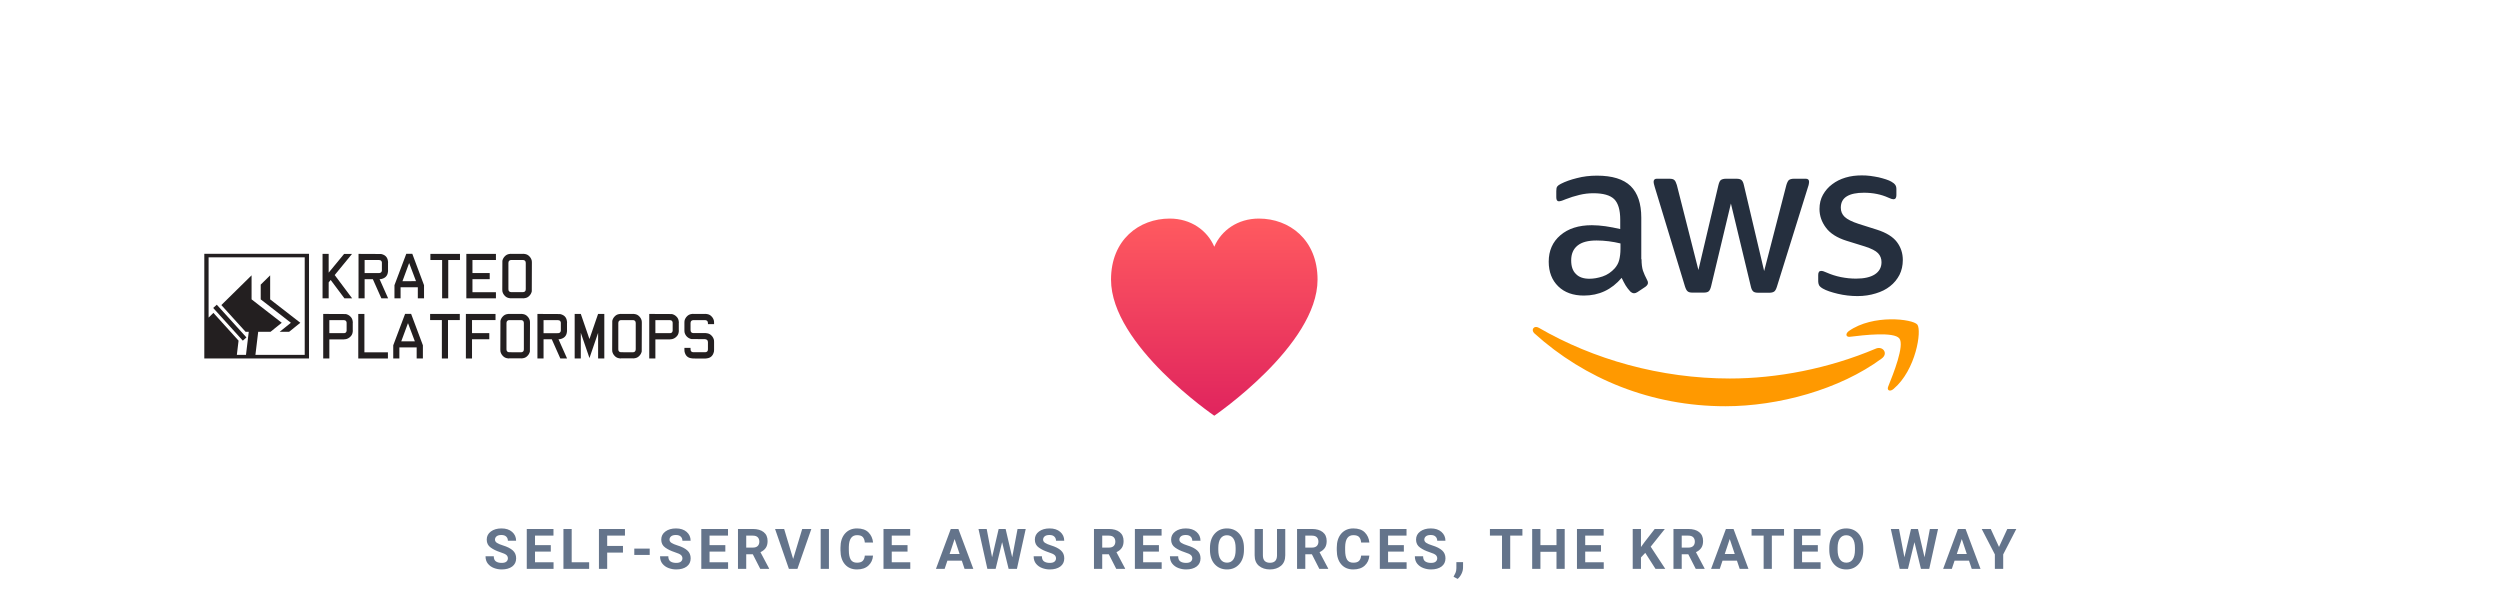
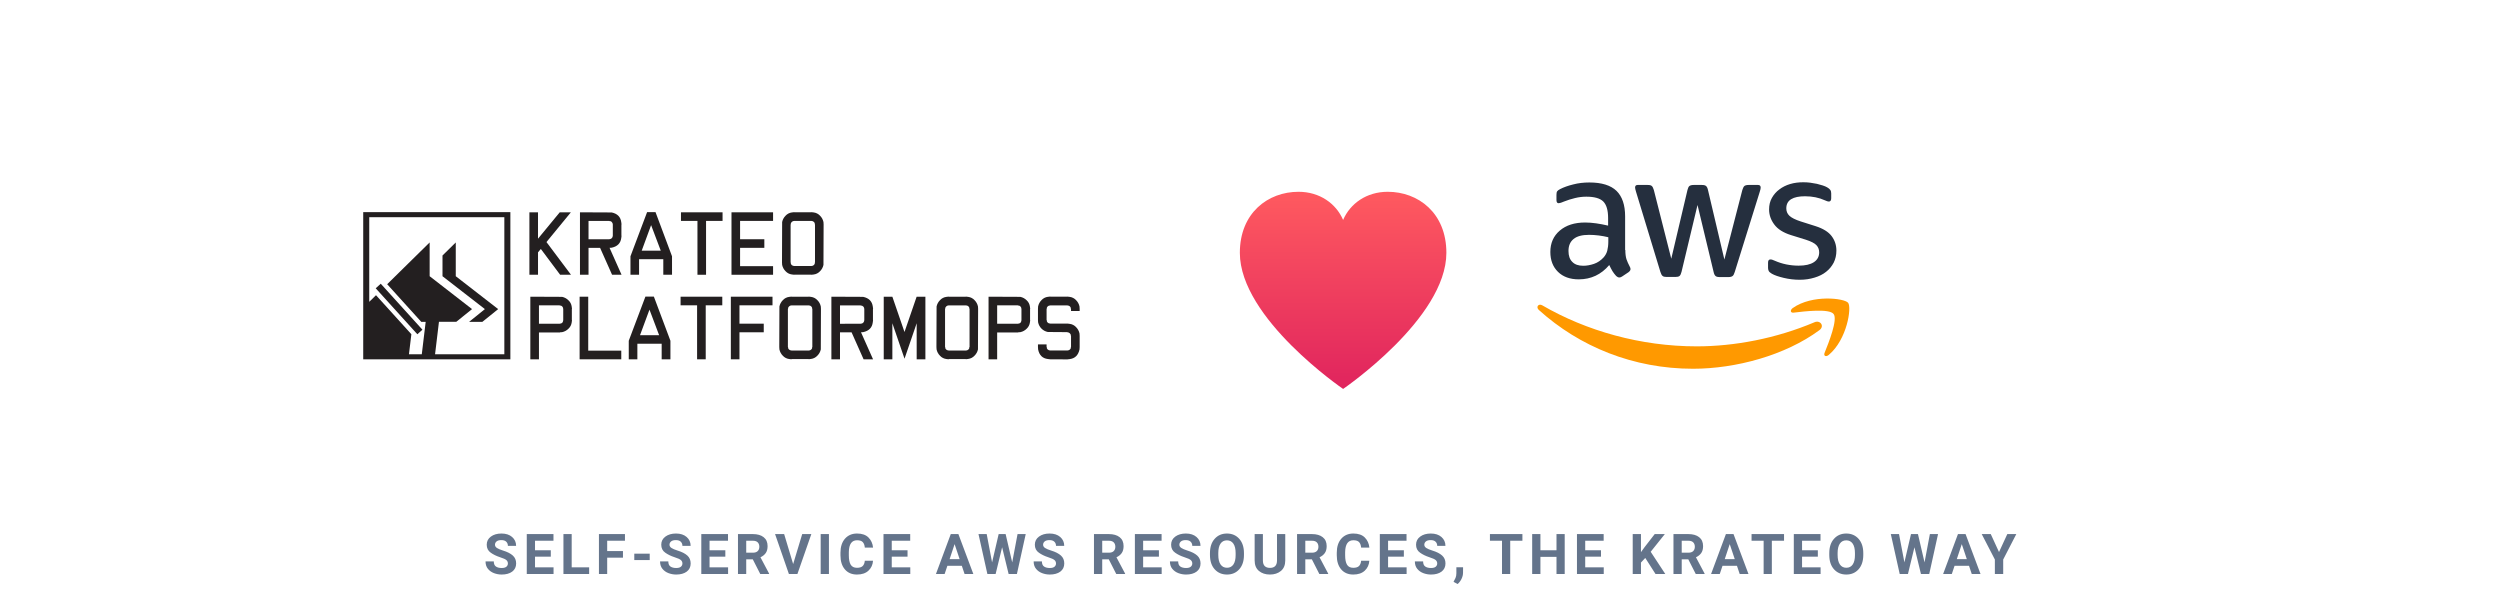
<svg xmlns="http://www.w3.org/2000/svg" viewBox="0 0 980 240" width="980" height="240" role="img" aria-label="Krateo loves AWS">
  <defs>
    <linearGradient id="heart" x1="0" y1="0" x2="0" y2="1">
      <stop offset="0" stop-color="#FF5A5F" />
      <stop offset="1" stop-color="#E0245E" />
    </linearGradient>
  </defs>
-   <svg x="64" y="83.0" width="232" height="74" viewBox="0 0 688.57 219.96" overflow="visible" role="img" aria-label="Krateo">
+   <svg x="120.0" y="60.0" width="325.6" height="104.0" viewBox="0 0 688.57 219.96" overflow="visible" role="img" aria-label="Krateo">
    <defs>
      <style>.cls-1{fill:#231F20;}</style>
    </defs>
    <path class="cls-1" d="M185.08,100.9V49.12h7.13V71l18-21.86h9.23L199.23,73.78l20.33,27.12h-9l-16-21.39-2.34,2.8V100.9Z" />
    <path class="cls-1" d="M253.62,100.9l-9.94-22.32H234.1V100.9H227V49.12l26.3.12q7.12,1.51,7.94,8.07l.24,1.87h-.12v9.34h.12l-.24,1.87q-.81,6.56-7.94,8.07l-1.76.12,9.94,22.32Zm-2.34-29.45,1.05-.24A2.83,2.83,0,0,0,254,69.58l.23-1.06V59.18L254,58.12a2.86,2.86,0,0,0-1.64-1.63l-1.05-.12v-.12H234.1v15.2Z" />
    <path class="cls-1" d="M303.33,100.9h-7.24V88H276V100.9h-7.13V85.59L282.65,49h7l13.67,36.58Zm-9.35-20-8-21.15L278.2,80.91Z" />
    <path class="cls-1" d="M324.41,100.9V56.25H310.74V49.12h34.48v7.13H331.54V100.9Z" />
    <path class="cls-1" d="M352.63,100.9V49.12H387.1v7.13H359.75v15.2h20.11v7.13H359.75V93.77H387.1v7.13Z" />
    <path class="cls-1" d="M404.68,100.9l-2-.24a8.52,8.52,0,0,1-5.2-2.68,10.39,10.39,0,0,1-2.86-5.26l-.12-2,.12-33.54a10.35,10.35,0,0,1,2.86-5.26,8.59,8.59,0,0,1,5.2-2.69l2-.23v.11h14.14V49l2,.23a8.62,8.62,0,0,1,5.2,2.69,10.35,10.35,0,0,1,2.86,5.26l.12,2-.12,33.54A10.39,10.39,0,0,1,426,98a8.55,8.55,0,0,1-5.2,2.68l-2,.24v-.12H404.68Zm14.14-7.25,1.17-.23a2.88,2.88,0,0,0,1.63-1.52l.12-1.17h.12V59.18h-.12l-.12-1.06A2.84,2.84,0,0,0,420,56.49l-1.17-.24H404.68l-1.17.24a3.37,3.37,0,0,0-1.64,1.63l-.11,1.06h-.12V90.73h.12l.11,1.17a2.85,2.85,0,0,0,1.64,1.52l1.17.23Z" />
    <polygon class="cls-1" points="135.09 139.93 146.09 139.93 159.18 129.38 124.03 102.11 124.03 74.11 113.03 84.93 113.03 102.11 148.18 129.38 135.09 139.93" />
    <polygon class="cls-1" points="90.9 148.81 92.19 150.23 96.38 146.44 95.09 145.02 63.29 109.93 61.84 108.33 57.66 112.12 59.11 113.72 90.9 148.81" />
    <path class="cls-1" d="M47.3,49V171h122V49Zm117,117.8H106.86l3.23-26.88h14.35l13.09-10.55-35.15-27.27v-28L67.16,108.74l28.26,31.19h3.67l-3.23,26.88H85.22l2-16.61L57.9,117.85l-5.6,5.5V53.15h112Z" />
    <path class="cls-1" d="M185.85,171V119.09l26.34.12a10.32,10.32,0,0,1,5.27,2.87,8.56,8.56,0,0,1,2.69,5.21l.24,2h-.12v9.25h.12l-.24,1.87a8.56,8.56,0,0,1-2.69,5.21,10.4,10.4,0,0,1-5.27,2.87l-1.75.11v.12H193V171Zm24.35-29.51,1.06-.23a2.2,2.2,0,0,0,1.64-1.64l.23-1.05v-9.25l-.23-1.17a2.85,2.85,0,0,0-1.64-1.64l-1.06-.12v-.12H193v15.22Z" />
    <path class="cls-1" d="M226.71,171V119.09h7.14v44.72h27.4V171Z" />
    <path class="cls-1" d="M302,171h-7.26V158.08H274.59V171h-7.14V155.62L281.27,119h7L302,155.62Zm-9.37-20-8-21.19-7.84,21.19Z" />
    <path class="cls-1" d="M324.11,171V126.23H310.42v-7.14H345v7.14H331.26V171Z" />
    <path class="cls-1" d="M352.09,171V119.09h34.54v7.14H359.24v15.22h20.13v7.14H359.24V171Z" />
    <path class="cls-1" d="M402.44,171l-2-.24a8.54,8.54,0,0,1-5.21-2.69,10.32,10.32,0,0,1-2.87-5.27l-.12-2,.12-33.6a10.32,10.32,0,0,1,2.87-5.27,8.54,8.54,0,0,1,5.21-2.69l2-.24v.12H416.6V119l2,.24a8.56,8.56,0,0,1,5.21,2.69,10.4,10.4,0,0,1,2.87,5.27l.12,2-.12,33.6A10.4,10.4,0,0,1,423.8,168a8.56,8.56,0,0,1-5.21,2.69l-2,.24v-.12H402.44Zm14.16-7.26,1.17-.24a2.86,2.86,0,0,0,1.64-1.52l.12-1.17h.12V129.16h-.12l-.12-1a2.82,2.82,0,0,0-1.64-1.64l-1.17-.24H402.44l-1.17.24a3.31,3.31,0,0,0-1.64,1.64l-.12,1h-.12v31.61h.12l.12,1.17a2.8,2.8,0,0,0,1.64,1.52l1.17.24Z" />
    <path class="cls-1" d="M462.14,171l-9.95-22.37h-9.6V171h-7.14V119.09l26.34.12q7.14,1.52,8,8.08l.24,1.87h-.12v9.37H470l-.24,1.87q-.81,6.56-8,8.08l-1.76.11L470,171Zm-2.34-29.51,1.06-.23a2.83,2.83,0,0,0,1.63-1.64l.24-1.05v-9.37l-.24-1a2.83,2.83,0,0,0-1.63-1.64l-1.06-.12v-.12H442.59v15.22Z" />
    <path class="cls-1" d="M506.16,171V141.1l-10.07,29.39L486,141.1V171h-7.15V119.09H486l10.06,29.27,10.07-29.27h7.26V171Z" />
    <path class="cls-1" d="M532.74,171l-2-.24a8.56,8.56,0,0,1-5.21-2.69,10.4,10.4,0,0,1-2.87-5.27l-.12-2,.12-33.6a10.4,10.4,0,0,1,2.87-5.27,8.56,8.56,0,0,1,5.21-2.69l2-.24v.12H546.9V119l2,.24a8.56,8.56,0,0,1,5.21,2.69,10.32,10.32,0,0,1,2.87,5.27l.12,2-.12,33.6A10.32,10.32,0,0,1,554.1,168a8.56,8.56,0,0,1-5.21,2.69l-2,.24v-.12H532.74Zm14.16-7.26,1.17-.24a2.86,2.86,0,0,0,1.64-1.52l.12-1.17H550V129.16h-.12l-.12-1a2.82,2.82,0,0,0-1.64-1.64l-1.17-.24H532.74l-1.17.24a3.31,3.31,0,0,0-1.64,1.64l-.12,1h-.12v31.61h.12l.12,1.17a2.8,2.8,0,0,0,1.64,1.52l1.17.24Z" />
    <path class="cls-1" d="M565.75,171V119.09l26.34.12a10.32,10.32,0,0,1,5.27,2.87,8.56,8.56,0,0,1,2.69,5.21l.24,2h-.12v9.25h.12l-.24,1.87a8.56,8.56,0,0,1-2.69,5.21,10.4,10.4,0,0,1-5.27,2.87l-1.75.11v.12H572.89V171Zm24.35-29.51,1.06-.23a2.2,2.2,0,0,0,1.64-1.64l.23-1.05v-9.25l-.23-1.17a2.85,2.85,0,0,0-1.64-1.64l-1.06-.12v-.12H572.89v15.22Z" />
    <path class="cls-1" d="M616.91,171l-2-.24q-6.67-.81-8.08-8l-.11-2v-2.11h7.14v2.11H614l.11,1.17a2.82,2.82,0,0,0,1.64,1.52l1.17.24h14.17l1.17-.24a2.82,2.82,0,0,0,1.64-1.52l.12-1.17h.11v-9.25H634l-.12-1.05a3.35,3.35,0,0,0-1.64-1.64l-1.17-.24v-.11l-16.16-.12a10.25,10.25,0,0,1-8.08-8.08l-.11-1.87v-9.25l.11-2a10.4,10.4,0,0,1,2.87-5.27,8.56,8.56,0,0,1,5.21-2.69l2-.24v.12h14.17V119l2,.24a8.56,8.56,0,0,1,5.21,2.69,10.4,10.4,0,0,1,2.87,5.27l.12,2v1.76h-7.15v-1.76H634l-.12-1a2.82,2.82,0,0,0-1.64-1.64l-1.17-.24H616.91l-1.17.24a2.81,2.81,0,0,0-1.64,1.64l-.11,1h-.12v9.25H614l.11,1.05a2.82,2.82,0,0,0,1.64,1.64l1.17.24h14.4l1.76.23a8.56,8.56,0,0,1,5.21,2.69,10.4,10.4,0,0,1,2.87,5.27l.12,2v9.25l-.12,2q-1.53,7.14-8.08,8l-2,.24Z" />
  </svg>
-   <g transform="translate(430,82) scale(0.92)">
+   <g transform="translate(480.5,71.5) scale(0.92)">
    <path d="M50 88 C50 88 6 58 6 30 C6 13 18 4 31 4 C40 4 47 9 50 16 C53 9 60 4 69 4 C82 4 94 13 94 30 C94 58 50 88 50 88 Z" fill="url(#heart)" />
  </g>
-   <svg x="600" y="68.0" width="153" height="92" viewBox="0 0 304 182" overflow="visible" role="img" aria-label="Amazon Web Services">
+   <svg x="602.0" y="71.0" width="123.6" height="74.0" viewBox="0 0 304 182" overflow="visible" role="img" aria-label="Amazon Web Services">
    <style type="text/css">
	.st0{fill:#252F3E;}
	.st1{fill-rule:evenodd;clip-rule:evenodd;fill:#FF9900;}
</style>
    <g>
      <path class="st0" d="M86.4,66.4c0,3.7,0.4,6.7,1.1,8.9c0.8,2.2,1.8,4.6,3.2,7.2c0.5,0.8,0.7,1.6,0.7,2.3c0,1-0.6,2-1.9,3l-6.3,4.2   c-0.9,0.6-1.8,0.9-2.6,0.9c-1,0-2-0.5-3-1.4C76.2,90,75,88.4,74,86.8c-1-1.7-2-3.6-3.1-5.9c-7.8,9.2-17.6,13.8-29.4,13.8   c-8.4,0-15.1-2.4-20-7.2c-4.9-4.8-7.4-11.2-7.4-19.2c0-8.5,3-15.4,9.1-20.6c6.1-5.2,14.2-7.8,24.5-7.8c3.4,0,6.9,0.3,10.6,0.8   c3.7,0.5,7.5,1.3,11.5,2.2v-7.3c0-7.6-1.6-12.9-4.7-16c-3.2-3.1-8.6-4.6-16.3-4.6c-3.5,0-7.1,0.4-10.8,1.3c-3.7,0.9-7.3,2-10.8,3.4   c-1.6,0.7-2.8,1.1-3.5,1.3c-0.7,0.2-1.2,0.3-1.6,0.3c-1.4,0-2.1-1-2.1-3.1v-4.9c0-1.6,0.2-2.8,0.7-3.5c0.5-0.7,1.4-1.4,2.8-2.1   c3.5-1.8,7.7-3.3,12.6-4.5c4.9-1.3,10.1-1.9,15.6-1.9c11.9,0,20.6,2.7,26.2,8.1c5.5,5.4,8.3,13.6,8.3,24.6V66.4z M45.8,81.6   c3.3,0,6.7-0.6,10.3-1.8c3.6-1.2,6.8-3.4,9.5-6.4c1.6-1.9,2.8-4,3.4-6.4c0.6-2.4,1-5.3,1-8.7v-4.2c-2.9-0.7-6-1.3-9.2-1.7   c-3.2-0.4-6.3-0.6-9.4-0.6c-6.7,0-11.6,1.3-14.9,4c-3.3,2.7-4.9,6.5-4.9,11.5c0,4.7,1.2,8.2,3.7,10.6   C37.7,80.4,41.2,81.6,45.8,81.6z M126.1,92.4c-1.8,0-3-0.3-3.8-1c-0.8-0.6-1.5-2-2.1-3.9L96.7,10.2c-0.6-2-0.9-3.3-0.9-4   c0-1.6,0.8-2.5,2.4-2.5h9.8c1.9,0,3.2,0.3,3.9,1c0.8,0.6,1.4,2,2,3.9l16.8,66.2l15.6-66.2c0.5-2,1.1-3.3,1.9-3.9c0.8-0.6,2.2-1,4-1   h8c1.9,0,3.2,0.3,4,1c0.8,0.6,1.5,2,1.9,3.9l15.8,67l17.3-67c0.6-2,1.3-3.3,2-3.9c0.8-0.6,2.1-1,3.9-1h9.3c1.6,0,2.5,0.8,2.5,2.5   c0,0.5-0.1,1-0.2,1.6c-0.1,0.6-0.3,1.4-0.7,2.5l-24.1,77.3c-0.6,2-1.3,3.3-2.1,3.9c-0.8,0.6-2.1,1-3.8,1h-8.6c-1.9,0-3.2-0.3-4-1   c-0.8-0.7-1.5-2-1.9-4L156,23l-15.4,64.4c-0.5,2-1.1,3.3-1.9,4c-0.8,0.7-2.2,1-4,1H126.1z M254.6,95.1c-5.2,0-10.4-0.6-15.4-1.8   c-5-1.2-8.9-2.5-11.5-4c-1.6-0.9-2.7-1.9-3.1-2.8c-0.4-0.9-0.6-1.9-0.6-2.8v-5.1c0-2.1,0.8-3.1,2.3-3.1c0.6,0,1.2,0.1,1.8,0.3   c0.6,0.2,1.5,0.6,2.5,1c3.4,1.5,7.1,2.7,11,3.5c4,0.8,7.9,1.2,11.9,1.2c6.3,0,11.2-1.1,14.6-3.3c3.4-2.2,5.2-5.4,5.2-9.5   c0-2.8-0.9-5.1-2.7-7c-1.8-1.9-5.2-3.6-10.1-5.2L246,52c-7.3-2.3-12.7-5.7-16-10.2c-3.3-4.4-5-9.3-5-14.5c0-4.2,0.9-7.9,2.7-11.1   c1.8-3.2,4.2-6,7.2-8.2c3-2.3,6.4-4,10.4-5.2c4-1.2,8.2-1.7,12.6-1.7c2.2,0,4.5,0.1,6.7,0.4c2.3,0.3,4.4,0.7,6.5,1.1   c2,0.5,3.9,1,5.7,1.6c1.8,0.6,3.2,1.2,4.2,1.8c1.4,0.8,2.4,1.6,3,2.5c0.6,0.8,0.9,1.9,0.9,3.3v4.7c0,2.1-0.8,3.2-2.3,3.2   c-0.8,0-2.1-0.4-3.8-1.2c-5.7-2.6-12.1-3.9-19.2-3.9c-5.7,0-10.2,0.9-13.3,2.8c-3.1,1.9-4.7,4.8-4.7,8.9c0,2.8,1,5.2,3,7.1   c2,1.9,5.7,3.8,11,5.5l14.2,4.5c7.2,2.3,12.4,5.5,15.5,9.6c3.1,4.1,4.6,8.8,4.6,14c0,4.3-0.9,8.2-2.6,11.6   c-1.8,3.4-4.2,6.4-7.3,8.8c-3.1,2.5-6.8,4.3-11.1,5.6C264.4,94.4,259.7,95.1,254.6,95.1z" />
      <g>
        <path class="st1" d="M273.5,143.7c-32.9,24.3-80.7,37.2-121.8,37.2c-57.6,0-109.5-21.3-148.7-56.7c-3.1-2.8-0.3-6.6,3.4-4.4    c42.4,24.6,94.7,39.5,148.8,39.5c36.5,0,76.6-7.6,113.5-23.2C274.2,133.6,278.9,139.7,273.5,143.7z" />
        <path class="st1" d="M287.2,128.1c-4.2-5.4-27.8-2.6-38.5-1.3c-3.2,0.4-3.7-2.4-0.8-4.5c18.8-13.2,49.7-9.4,53.3-5    c3.6,4.5-1,35.4-18.6,50.2c-2.7,2.3-5.3,1.1-4.1-1.9C282.5,155.7,291.4,133.4,287.2,128.1z" />
      </g>
    </g>
  </svg>
-   <text x="490" y="223" text-anchor="middle" font-family="-apple-system,Segoe UI,Roboto,Helvetica,Arial,sans-serif" font-size="22" font-weight="600" fill="#64748B" letter-spacing="2">SELF-SERVICE AWS RESOURCES, THE KRATEO WAY</text>
+   <text x="490" y="225" text-anchor="middle" font-family="-apple-system,Segoe UI,Roboto,Helvetica,Arial,sans-serif" font-size="22" font-weight="600" fill="#64748B" letter-spacing="2">SELF-SERVICE AWS RESOURCES, THE KRATEO WAY</text>
</svg>
